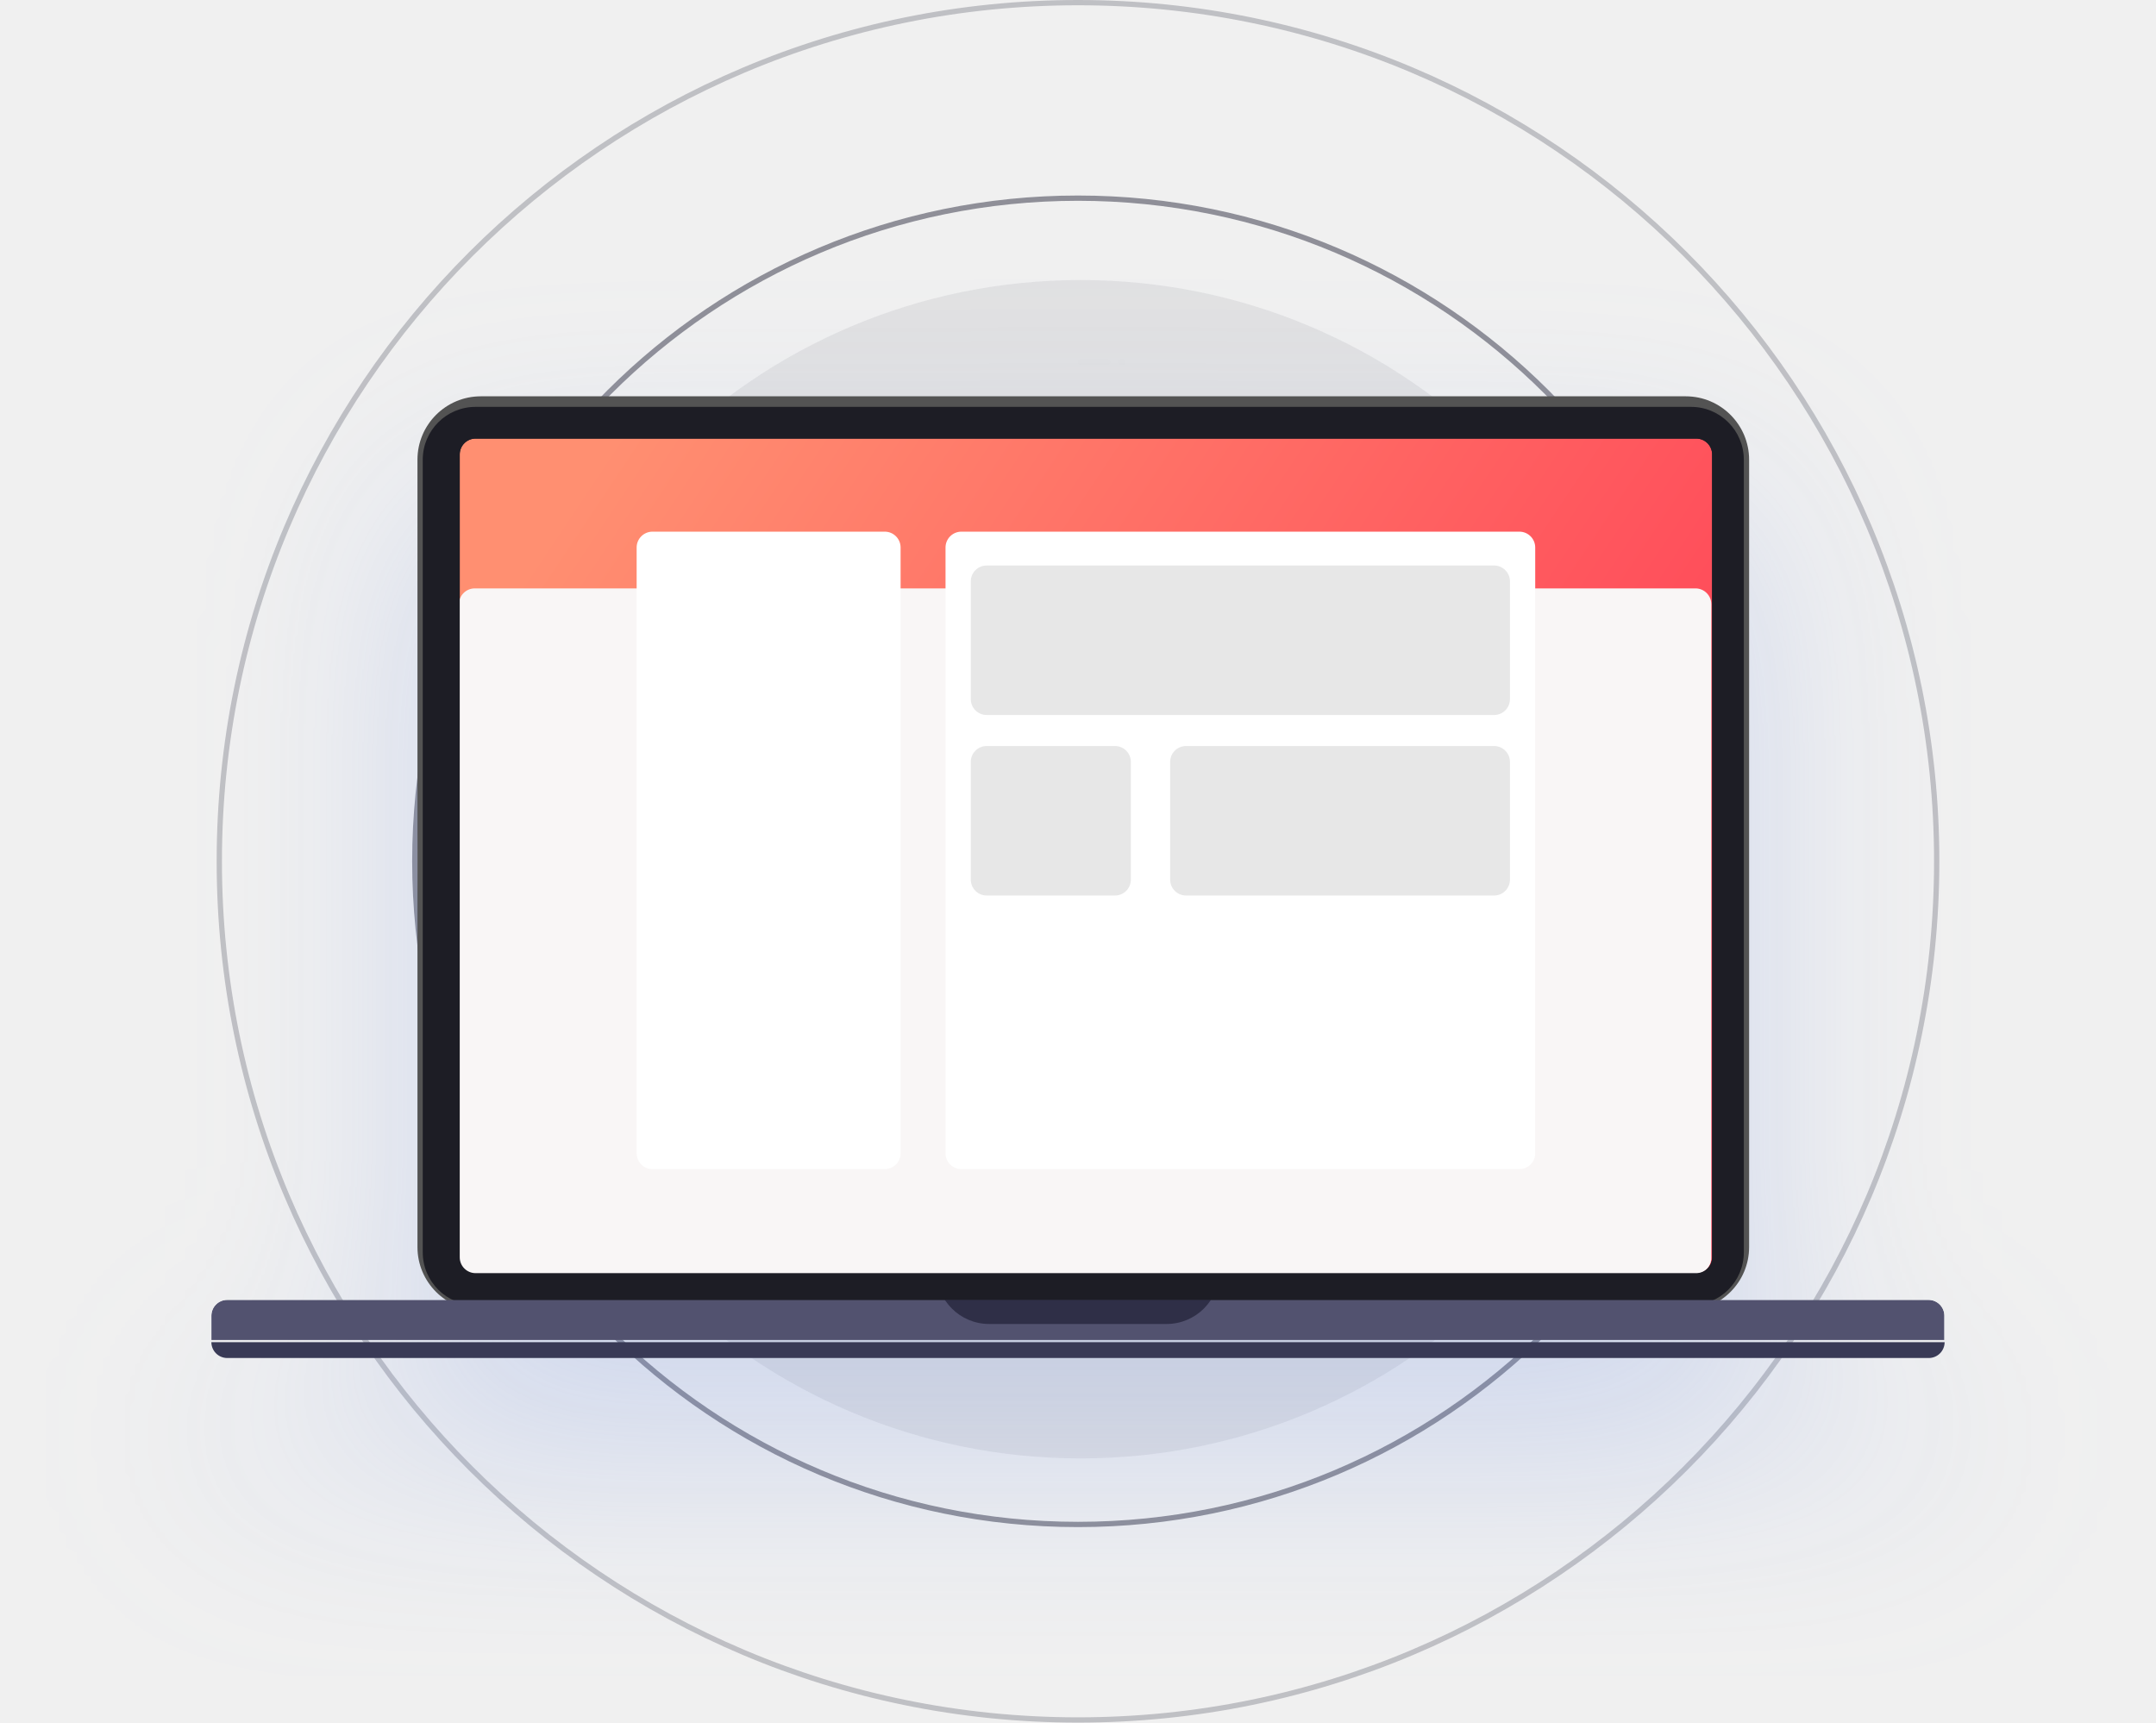
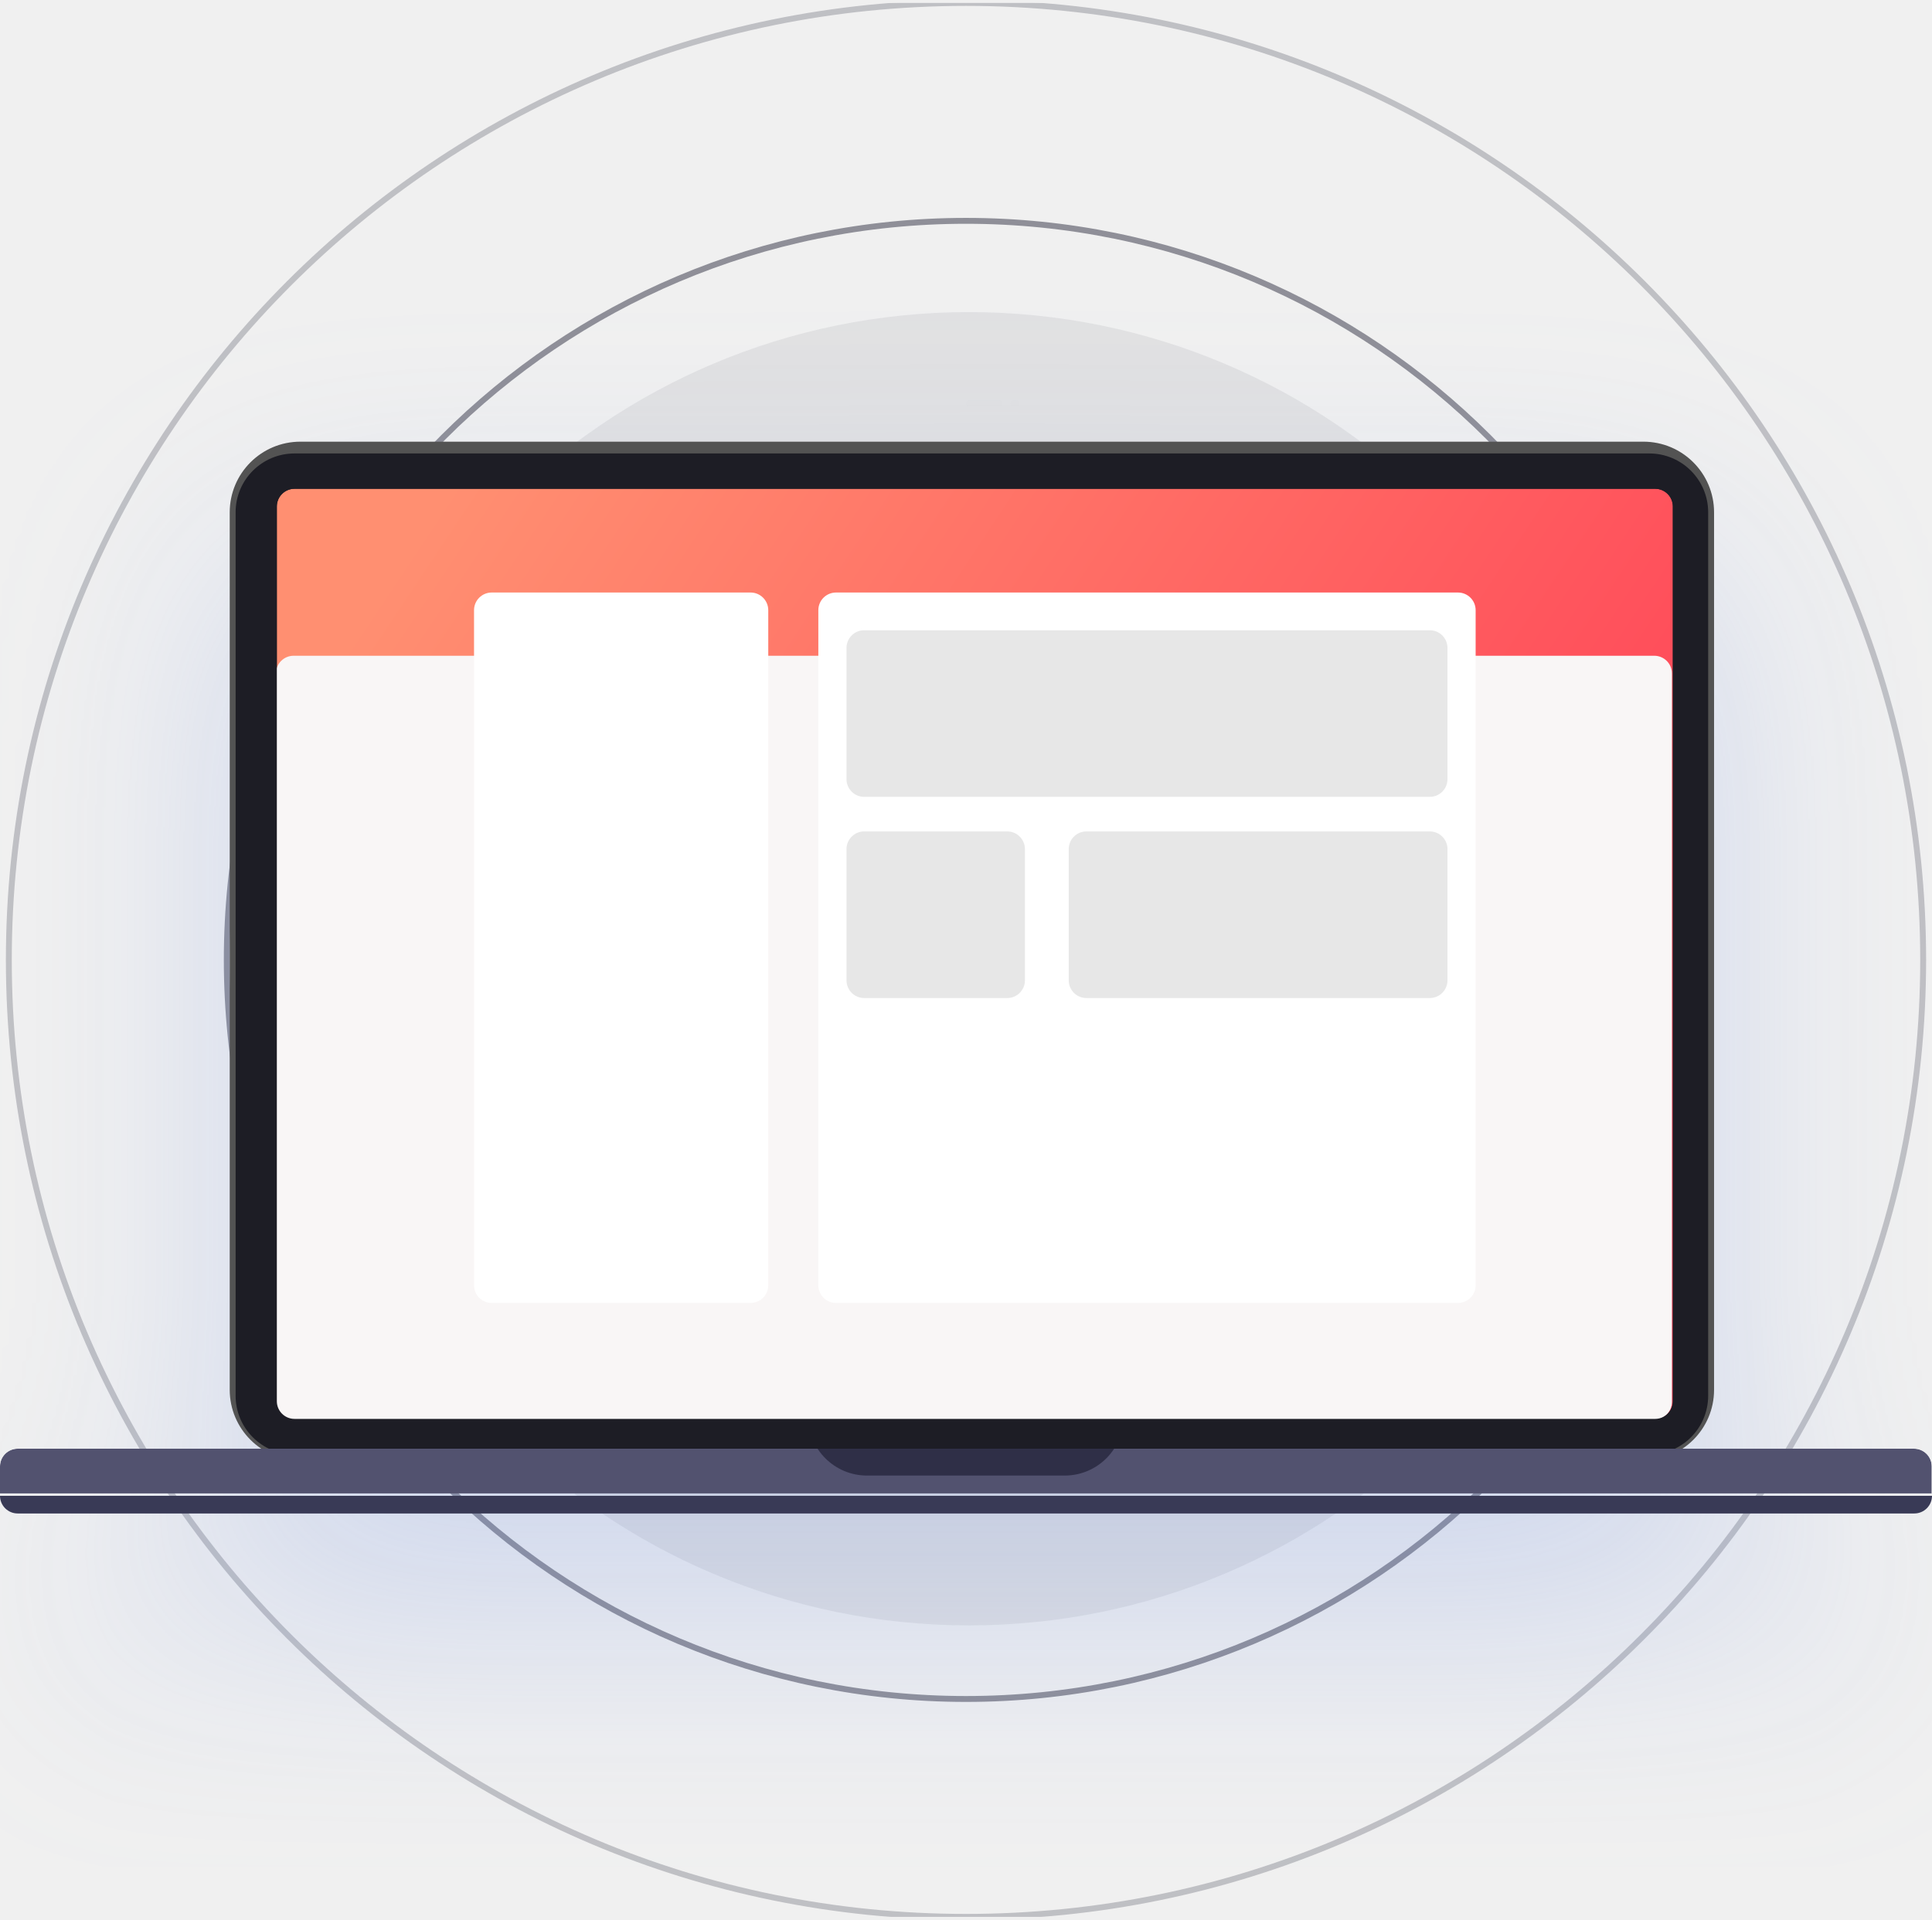
- <svg xmlns="http://www.w3.org/2000/svg" width="408" height="326" viewBox="0 0 408 326" fill="none">
-   <path opacity="0.08" d="M316 164.5C316 226.08 266.08 276 204.5 276C142.92 276 93 226.08 93 164.5C93 102.92 142.92 53 204.5 53C266.08 53 316 102.92 316 164.5Z" fill="#2D2E40" />
-   <path opacity="0.5" d="M329.5 163C329.5 232.312 273.312 288.5 204 288.5C134.688 288.5 78.5 232.312 78.5 163C78.5 93.688 134.688 37.5 204 37.5C273.312 37.5 329.5 93.688 329.5 163Z" stroke="#2D2E40" />
-   <path opacity="0.25" d="M366.5 163C366.5 252.746 293.746 325.5 204 325.5C114.254 325.5 41.5 252.746 41.5 163C41.5 73.254 114.254 0.5 204 0.5C293.746 0.5 366.5 73.254 366.5 163Z" stroke="#2D2E40" />
-   <g filter="url(#filter0_d_271_291)">
-     <path d="M319 75H91C84.373 75 79 80.373 79 87V236C79 242.627 84.373 248 91 248H319C325.627 248 331 242.627 331 236V87C331 80.373 325.627 75 319 75Z" fill="#535353" />
-     <path d="M320 77H90C84.477 77 80 81.477 80 87V237C80 242.523 84.477 247 90 247H320C325.523 247 330 242.523 330 237V87C330 81.477 325.523 77 320 77Z" fill="#1D1D25" />
-     <mask id="mask0_271_291" style="mask-type:alpha" maskUnits="userSpaceOnUse" x="87" y="83" width="237" height="158">
-       <path d="M321 83H90C88.343 83 87 84.343 87 86V237.94C87 239.597 88.343 240.94 90 240.94H321C322.657 240.94 324 239.597 324 237.94V86C324 84.343 322.657 83 321 83Z" fill="white" />
-     </mask>
-     <g mask="url(#mask0_271_291)">
-       <path d="M321 83H90C88.343 83 87 84.343 87 86V237.94C87 239.597 88.343 240.94 90 240.94H321C322.657 240.94 324 239.597 324 237.94V86C324 84.343 322.657 83 321 83Z" fill="url(#paint0_linear_271_291)" />
-       <path d="M320.848 111.352H89.848C88.191 111.352 86.848 112.695 86.848 114.352V238.061C86.848 239.718 88.191 241.061 89.848 241.061H320.848C322.505 241.061 323.848 239.718 323.848 238.061V114.352C323.848 112.695 322.505 111.352 320.848 111.352Z" fill="#F9F6F6" />
-       <path d="M167.429 100.615H123.478C121.821 100.615 120.478 101.958 120.478 103.615V218.25C120.478 219.907 121.821 221.25 123.478 221.25H167.429C169.086 221.25 170.429 219.907 170.429 218.25V103.615C170.429 101.958 169.086 100.615 167.429 100.615Z" fill="white" />
-       <path d="M287.523 100.615H181.931C180.274 100.615 178.931 101.958 178.931 103.615V218.25C178.931 219.907 180.274 221.25 181.931 221.25H287.523C289.18 221.25 290.523 219.907 290.523 218.25V103.615C290.523 101.958 289.18 100.615 287.523 100.615Z" fill="white" />
-       <path d="M282.74 107.02H186.713C185.056 107.02 183.713 108.363 183.713 110.02V132.311C183.713 133.968 185.056 135.311 186.713 135.311H282.74C284.397 135.311 285.74 133.968 285.74 132.311V110.02C285.74 108.363 284.397 107.02 282.74 107.02Z" fill="#E7E7E7" />
-       <path d="M211.002 141.183H186.713C185.056 141.183 183.713 142.526 183.713 144.183V166.474C183.713 168.131 185.056 169.474 186.713 169.474H211.002C212.659 169.474 214.002 168.131 214.002 166.474V144.183C214.002 142.526 212.659 141.183 211.002 141.183Z" fill="#E7E7E7" />
-       <path d="M282.74 141.183H224.442C222.785 141.183 221.442 142.526 221.442 144.183V166.474C221.442 168.131 222.785 169.474 224.442 169.474H282.74C284.397 169.474 285.74 168.131 285.74 166.474V144.183C285.74 142.526 284.397 141.183 282.74 141.183Z" fill="#E7E7E7" />
+ <svg xmlns="http://www.w3.org/2000/svg" width="328" height="326" viewBox="0 0 328 326" fill="none">
+   <g clip-path="url(#clip0_344_6)">
+     <path opacity="0.08" d="M276 164.5C276 226.08 226.08 276 164.5 276C102.92 276 53 226.08 53 164.5C53 102.92 102.92 53 164.5 53C226.08 53 276 102.92 276 164.5Z" fill="#2D2E40" />
+     <path opacity="0.5" d="M289.5 163C289.5 232.312 233.312 288.5 164 288.5C94.688 288.5 38.5 232.312 38.5 163C38.5 93.688 94.688 37.5 164 37.5C233.312 37.5 289.5 93.688 289.5 163Z" stroke="#2D2E40" />
+     <path opacity="0.25" d="M326.5 163C326.5 252.746 253.746 325.5 164 325.5C74.254 325.5 1.5 252.746 1.5 163C1.5 73.254 74.254 0.5 164 0.5C253.746 0.5 326.5 73.254 326.5 163Z" stroke="#2D2E40" />
+     <g filter="url(#filter0_d_344_6)">
+       <path d="M279 75H51C44.373 75 39 80.373 39 87V236C39 242.627 44.373 248 51 248H279C285.627 248 291 242.627 291 236V87C291 80.373 285.627 75 279 75Z" fill="#535353" />
+       <path d="M280 77H50C44.477 77 40 81.477 40 87V237C40 242.523 44.477 247 50 247H280C285.523 247 290 242.523 290 237V87C290 81.477 285.523 77 280 77Z" fill="#1D1D25" />
+       <mask id="mask0_344_6" style="mask-type:alpha" maskUnits="userSpaceOnUse" x="47" y="83" width="237" height="158">
+         <path d="M281 83H50C48.343 83 47 84.343 47 86V237.94C47 239.597 48.343 240.94 50 240.94H281C282.657 240.94 284 239.597 284 237.94V86C284 84.343 282.657 83 281 83Z" fill="white" />
+       </mask>
+       <g mask="url(#mask0_344_6)">
+         <path d="M281 83H50C48.343 83 47 84.343 47 86V237.94C47 239.597 48.343 240.94 50 240.94H281C282.657 240.94 284 239.597 284 237.94V86C284 84.343 282.657 83 281 83Z" fill="url(#paint0_linear_344_6)" />
+         <path d="M280.848 111.352H49.848C48.191 111.352 46.848 112.695 46.848 114.352V238.061C46.848 239.718 48.191 241.061 49.848 241.061H280.848C282.505 241.061 283.848 239.718 283.848 238.061V114.352C283.848 112.695 282.505 111.352 280.848 111.352Z" fill="#F9F6F6" />
+         <path d="M127.429 100.615H83.478C81.821 100.615 80.478 101.958 80.478 103.615V218.25C80.478 219.907 81.821 221.25 83.478 221.25H127.429C129.086 221.25 130.429 219.907 130.429 218.25V103.615C130.429 101.958 129.086 100.615 127.429 100.615Z" fill="white" />
+         <path d="M247.523 100.615H141.931C140.274 100.615 138.931 101.958 138.931 103.615V218.25C138.931 219.907 140.274 221.25 141.931 221.25H247.523C249.18 221.25 250.523 219.907 250.523 218.25V103.615C250.523 101.958 249.18 100.615 247.523 100.615Z" fill="white" />
+         <path d="M242.74 107.02H146.713C145.056 107.02 143.713 108.363 143.713 110.02V132.311C143.713 133.968 145.056 135.311 146.713 135.311H242.74C244.397 135.311 245.74 133.968 245.74 132.311V110.02C245.74 108.363 244.397 107.02 242.74 107.02Z" fill="#E7E7E7" />
+         <path d="M171.002 141.183H146.713C145.056 141.183 143.713 142.526 143.713 144.183V166.474C143.713 168.131 145.056 169.474 146.713 169.474H171.002C172.659 169.474 174.002 168.131 174.002 166.474V144.183C174.002 142.526 172.659 141.183 171.002 141.183Z" fill="#E7E7E7" />
+         <path d="M242.74 141.183H184.442C182.785 141.183 181.442 142.526 181.442 144.183V166.474C181.442 168.131 182.785 169.474 184.442 169.474H242.74C244.397 169.474 245.74 168.131 245.74 166.474V144.183C245.74 142.526 244.397 141.183 242.74 141.183Z" fill="#E7E7E7" />
+       </g>
+       <g opacity="0.098">
+         <path opacity="0.098" d="M169.62 68H164.5C164.224 68 164 68.224 164 68.5C164 68.776 164.224 69 164.5 69H169.62C169.896 69 170.12 68.776 170.12 68.5C170.12 68.224 169.896 68 169.62 68Z" fill="#4A5166" />
+         <path opacity="0.098" d="M172.5 68H172.06C171.784 68 171.56 68.224 171.56 68.5C171.56 68.776 171.784 69 172.06 69H172.5C172.776 69 173 68.776 173 68.5C173 68.224 172.776 68 172.5 68Z" fill="#4A5166" />
+       </g>
+       <mask id="mask1_344_6" style="mask-type:alpha" maskUnits="userSpaceOnUse" x="0" y="246" width="328" height="8">
+         <path d="M3 246H324.953C325.749 246 326.512 246.316 327.074 246.879C327.637 247.441 327.953 248.204 327.953 249V253.602H0V249C0 248.204 0.316 247.441 0.879 246.879C1.441 246.316 2.204 246 3 246V246Z" fill="white" />
+       </mask>
+       <g mask="url(#mask1_344_6)">
+         <path d="M3 246H324.953C325.749 246 326.512 246.316 327.074 246.879C327.637 247.441 327.953 248.204 327.953 249V253.602H0V249C0 248.204 0.316 247.441 0.879 246.879C1.441 246.316 2.204 246 3 246V246Z" fill="#52526F" />
+         <path d="M180.76 227.374H147.193C141.67 227.374 137.193 231.851 137.193 237.374V240.561C137.193 246.084 141.67 250.561 147.193 250.561H180.76C186.283 250.561 190.76 246.084 190.76 240.561V237.374C190.76 231.851 186.283 227.374 180.76 227.374Z" fill="#2F2F47" />
+       </g>
+       <path d="M0 254H328C328 254.796 327.684 255.559 327.121 256.121C326.559 256.684 325.796 257 325 257H3C2.204 257 1.441 256.684 0.879 256.121C0.316 255.559 0 254.796 0 254H0Z" fill="#393A56" />
    </g>
-     <g opacity="0.098">
-       <path opacity="0.098" d="M209.62 68H204.5C204.224 68 204 68.224 204 68.5C204 68.776 204.224 69 204.5 69H209.62C209.896 69 210.12 68.776 210.12 68.5C210.12 68.224 209.896 68 209.62 68Z" fill="#4A5166" />
-       <path opacity="0.098" d="M212.5 68H212.06C211.784 68 211.56 68.224 211.56 68.5C211.56 68.776 211.784 69 212.06 69H212.5C212.776 69 213 68.776 213 68.5C213 68.224 212.776 68 212.5 68Z" fill="#4A5166" />
-     </g>
-     <mask id="mask1_271_291" style="mask-type:alpha" maskUnits="userSpaceOnUse" x="40" y="246" width="328" height="8">
-       <path d="M43 246H364.953C365.749 246 366.512 246.316 367.074 246.879C367.637 247.441 367.953 248.204 367.953 249V253.602H40V249C40 248.204 40.316 247.441 40.879 246.879C41.441 246.316 42.204 246 43 246V246Z" fill="white" />
-     </mask>
-     <g mask="url(#mask1_271_291)">
-       <path d="M43 246H364.953C365.749 246 366.512 246.316 367.074 246.879C367.637 247.441 367.953 248.204 367.953 249V253.602H40V249C40 248.204 40.316 247.441 40.879 246.879C41.441 246.316 42.204 246 43 246V246Z" fill="#52526F" />
-       <path d="M220.76 227.374H187.193C181.67 227.374 177.193 231.851 177.193 237.374V240.561C177.193 246.084 181.67 250.561 187.193 250.561H220.76C226.283 250.561 230.76 246.084 230.76 240.561V237.374C230.76 231.851 226.283 227.374 220.76 227.374Z" fill="#2F2F47" />
-     </g>
-     <path d="M40 254H368C368 254.796 367.684 255.559 367.121 256.121C366.559 256.684 365.796 257 365 257H43C42.204 257 41.441 256.684 40.879 256.121C40.316 255.559 40 254.796 40 254V254Z" fill="#393A56" />
  </g>
  <defs>
-     <filter id="filter0_d_271_291" x="0" y="48" width="408" height="269" filterUnits="userSpaceOnUse" color-interpolation-filters="sRGB">
+     <filter id="filter0_d_344_6" x="-40" y="48" width="408" height="269" filterUnits="userSpaceOnUse" color-interpolation-filters="sRGB">
      <feFlood flood-opacity="0" result="BackgroundImageFix" />
      <feColorMatrix in="SourceAlpha" type="matrix" values="0 0 0 0 0 0 0 0 0 0 0 0 0 0 0 0 0 0 127 0" result="hardAlpha" />
      <feOffset dy="20" />
      <feGaussianBlur stdDeviation="20" />
      <feColorMatrix type="matrix" values="0 0 0 0 0.422 0 0 0 0 0.554 0 0 0 0 0.894 0 0 0 0.243 0" />
-       <feBlend mode="normal" in2="BackgroundImageFix" result="effect1_dropShadow_271_291" />
-       <feBlend mode="normal" in="SourceGraphic" in2="effect1_dropShadow_271_291" result="shape" />
+       <feBlend mode="normal" in2="BackgroundImageFix" result="effect1_dropShadow_344_6" />
+       <feBlend mode="normal" in="SourceGraphic" in2="effect1_dropShadow_344_6" result="shape" />
    </filter>
-     <linearGradient id="paint0_linear_271_291" x1="87" y1="126.899" x2="283.485" y2="257.837" gradientUnits="userSpaceOnUse">
+     <linearGradient id="paint0_linear_344_6" x1="47" y1="126.899" x2="243.485" y2="257.837" gradientUnits="userSpaceOnUse">
      <stop stop-color="#FF8F71" />
      <stop offset="1" stop-color="#FF3E55" />
    </linearGradient>
+     <clipPath id="clip0_344_6">
+       <rect width="328" height="325" fill="white" transform="translate(0 0.5)" />
+     </clipPath>
  </defs>
</svg>
